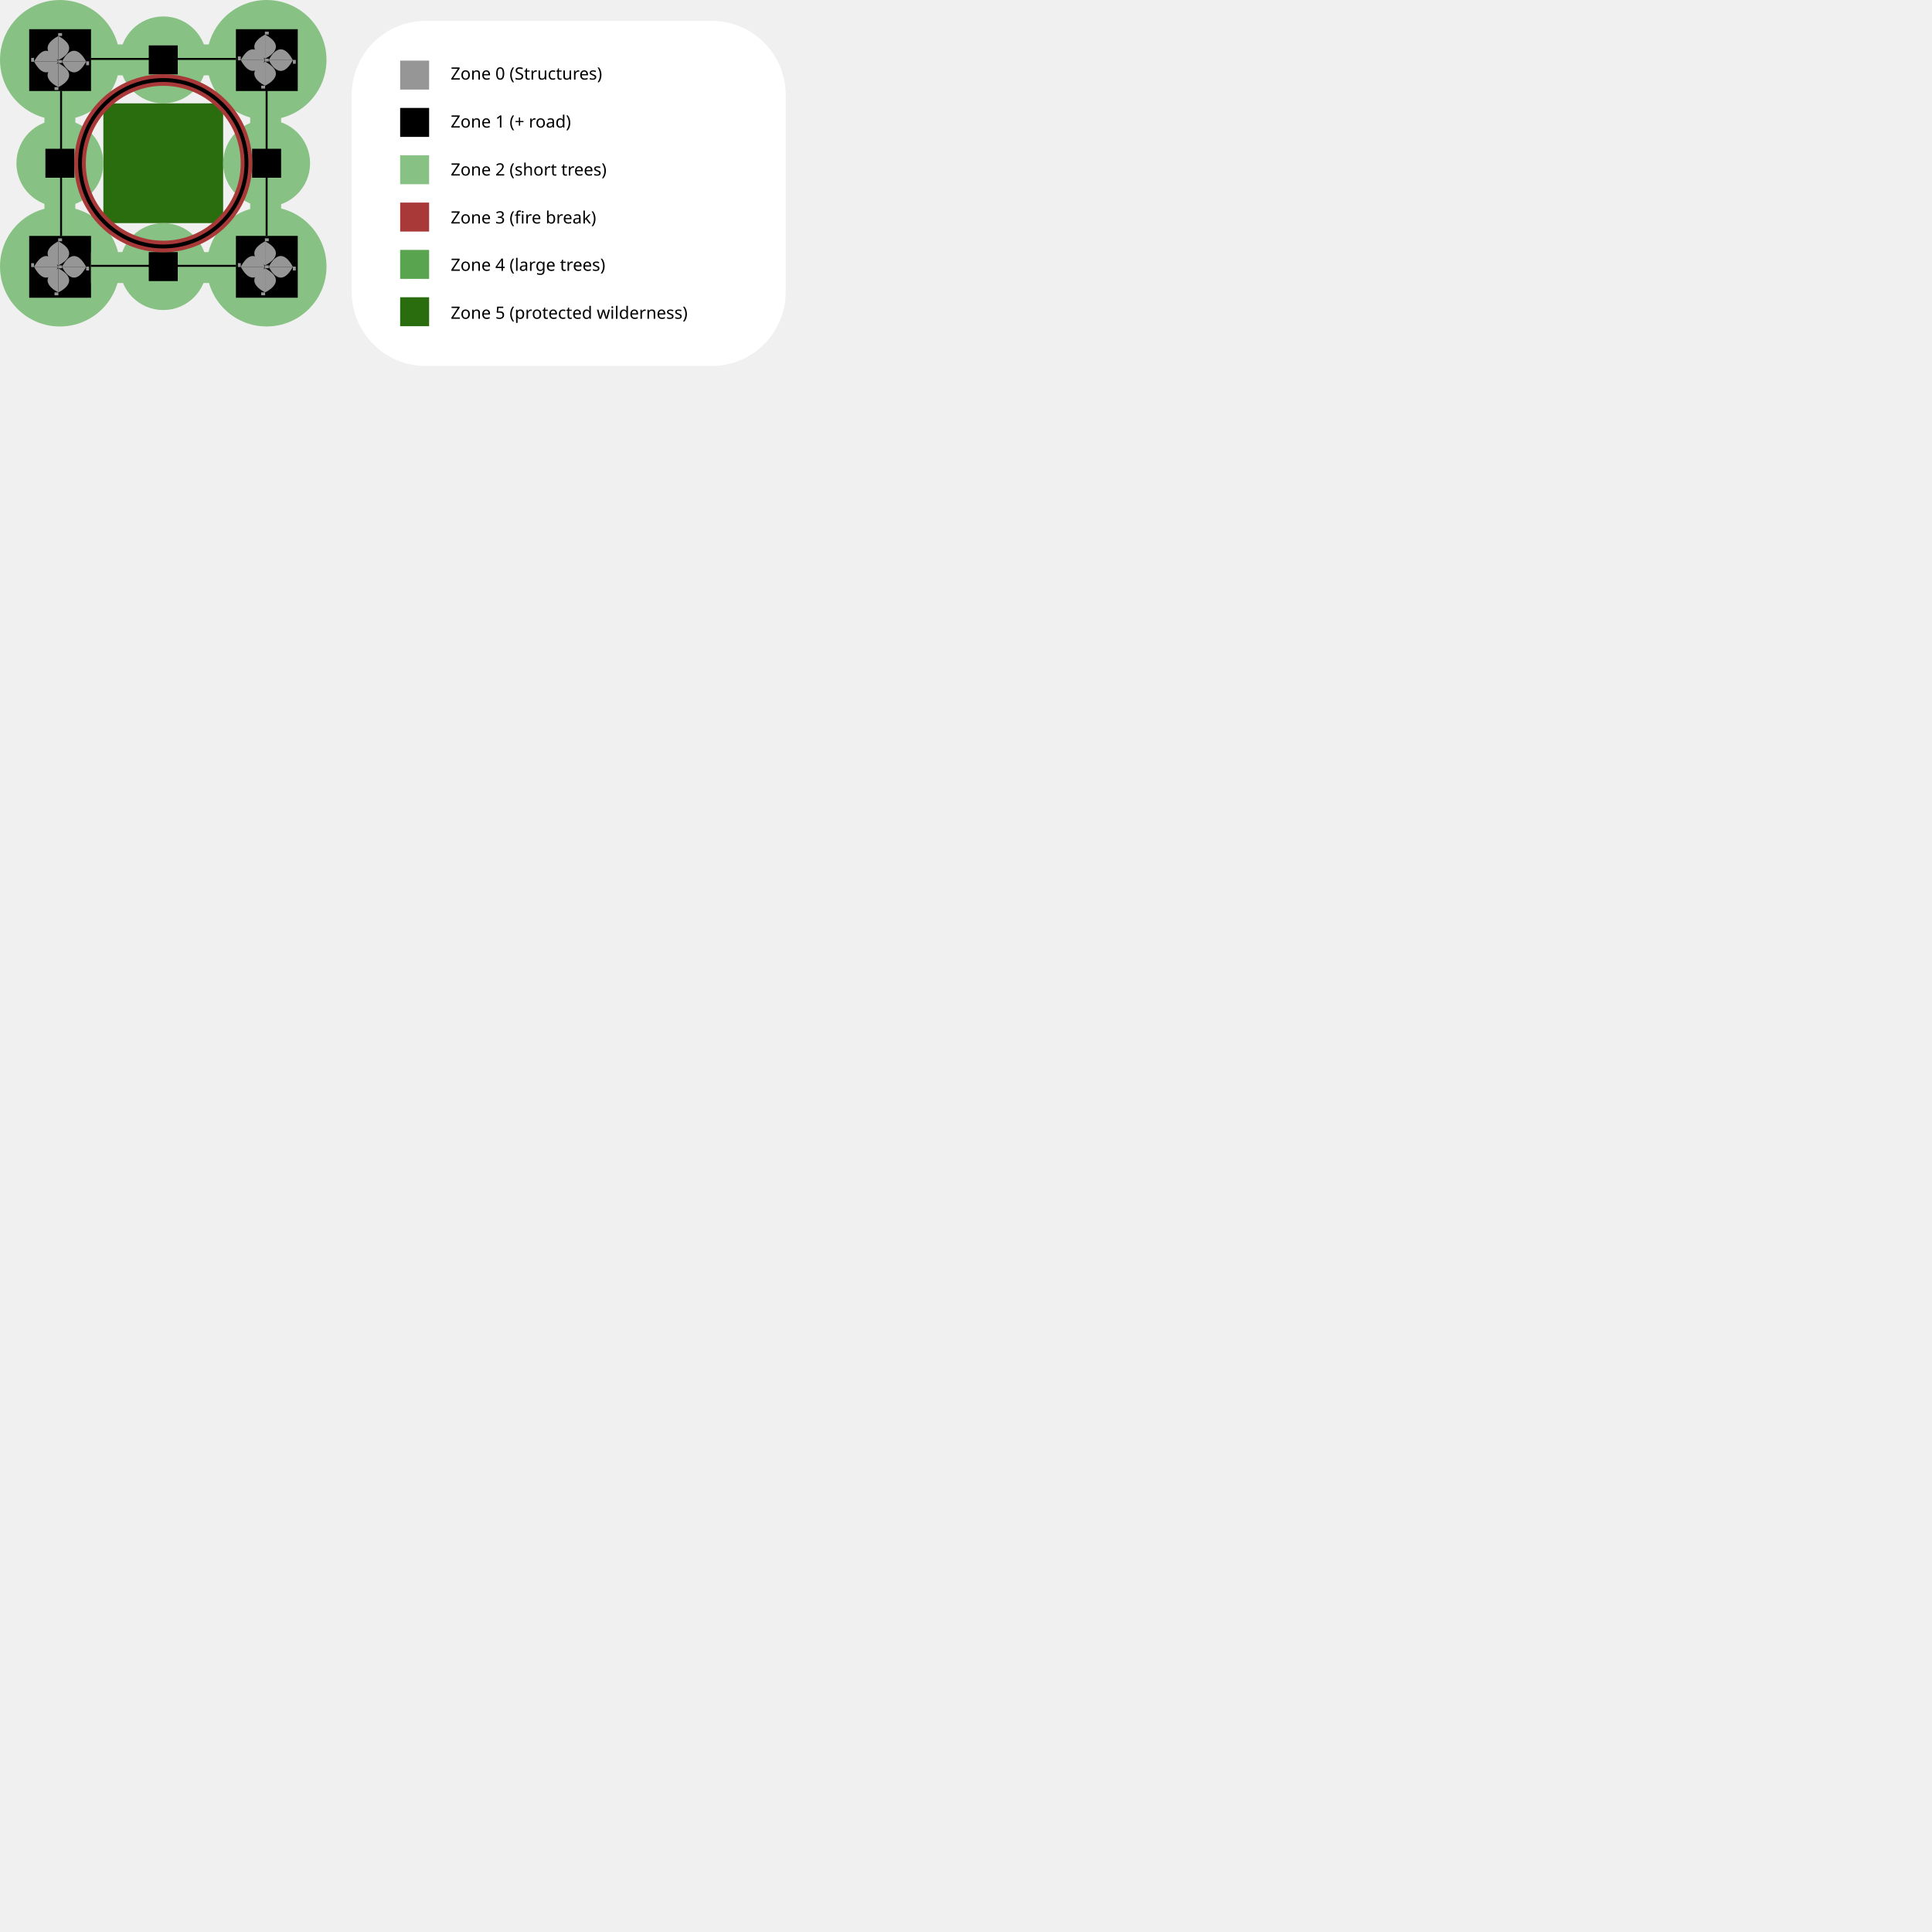
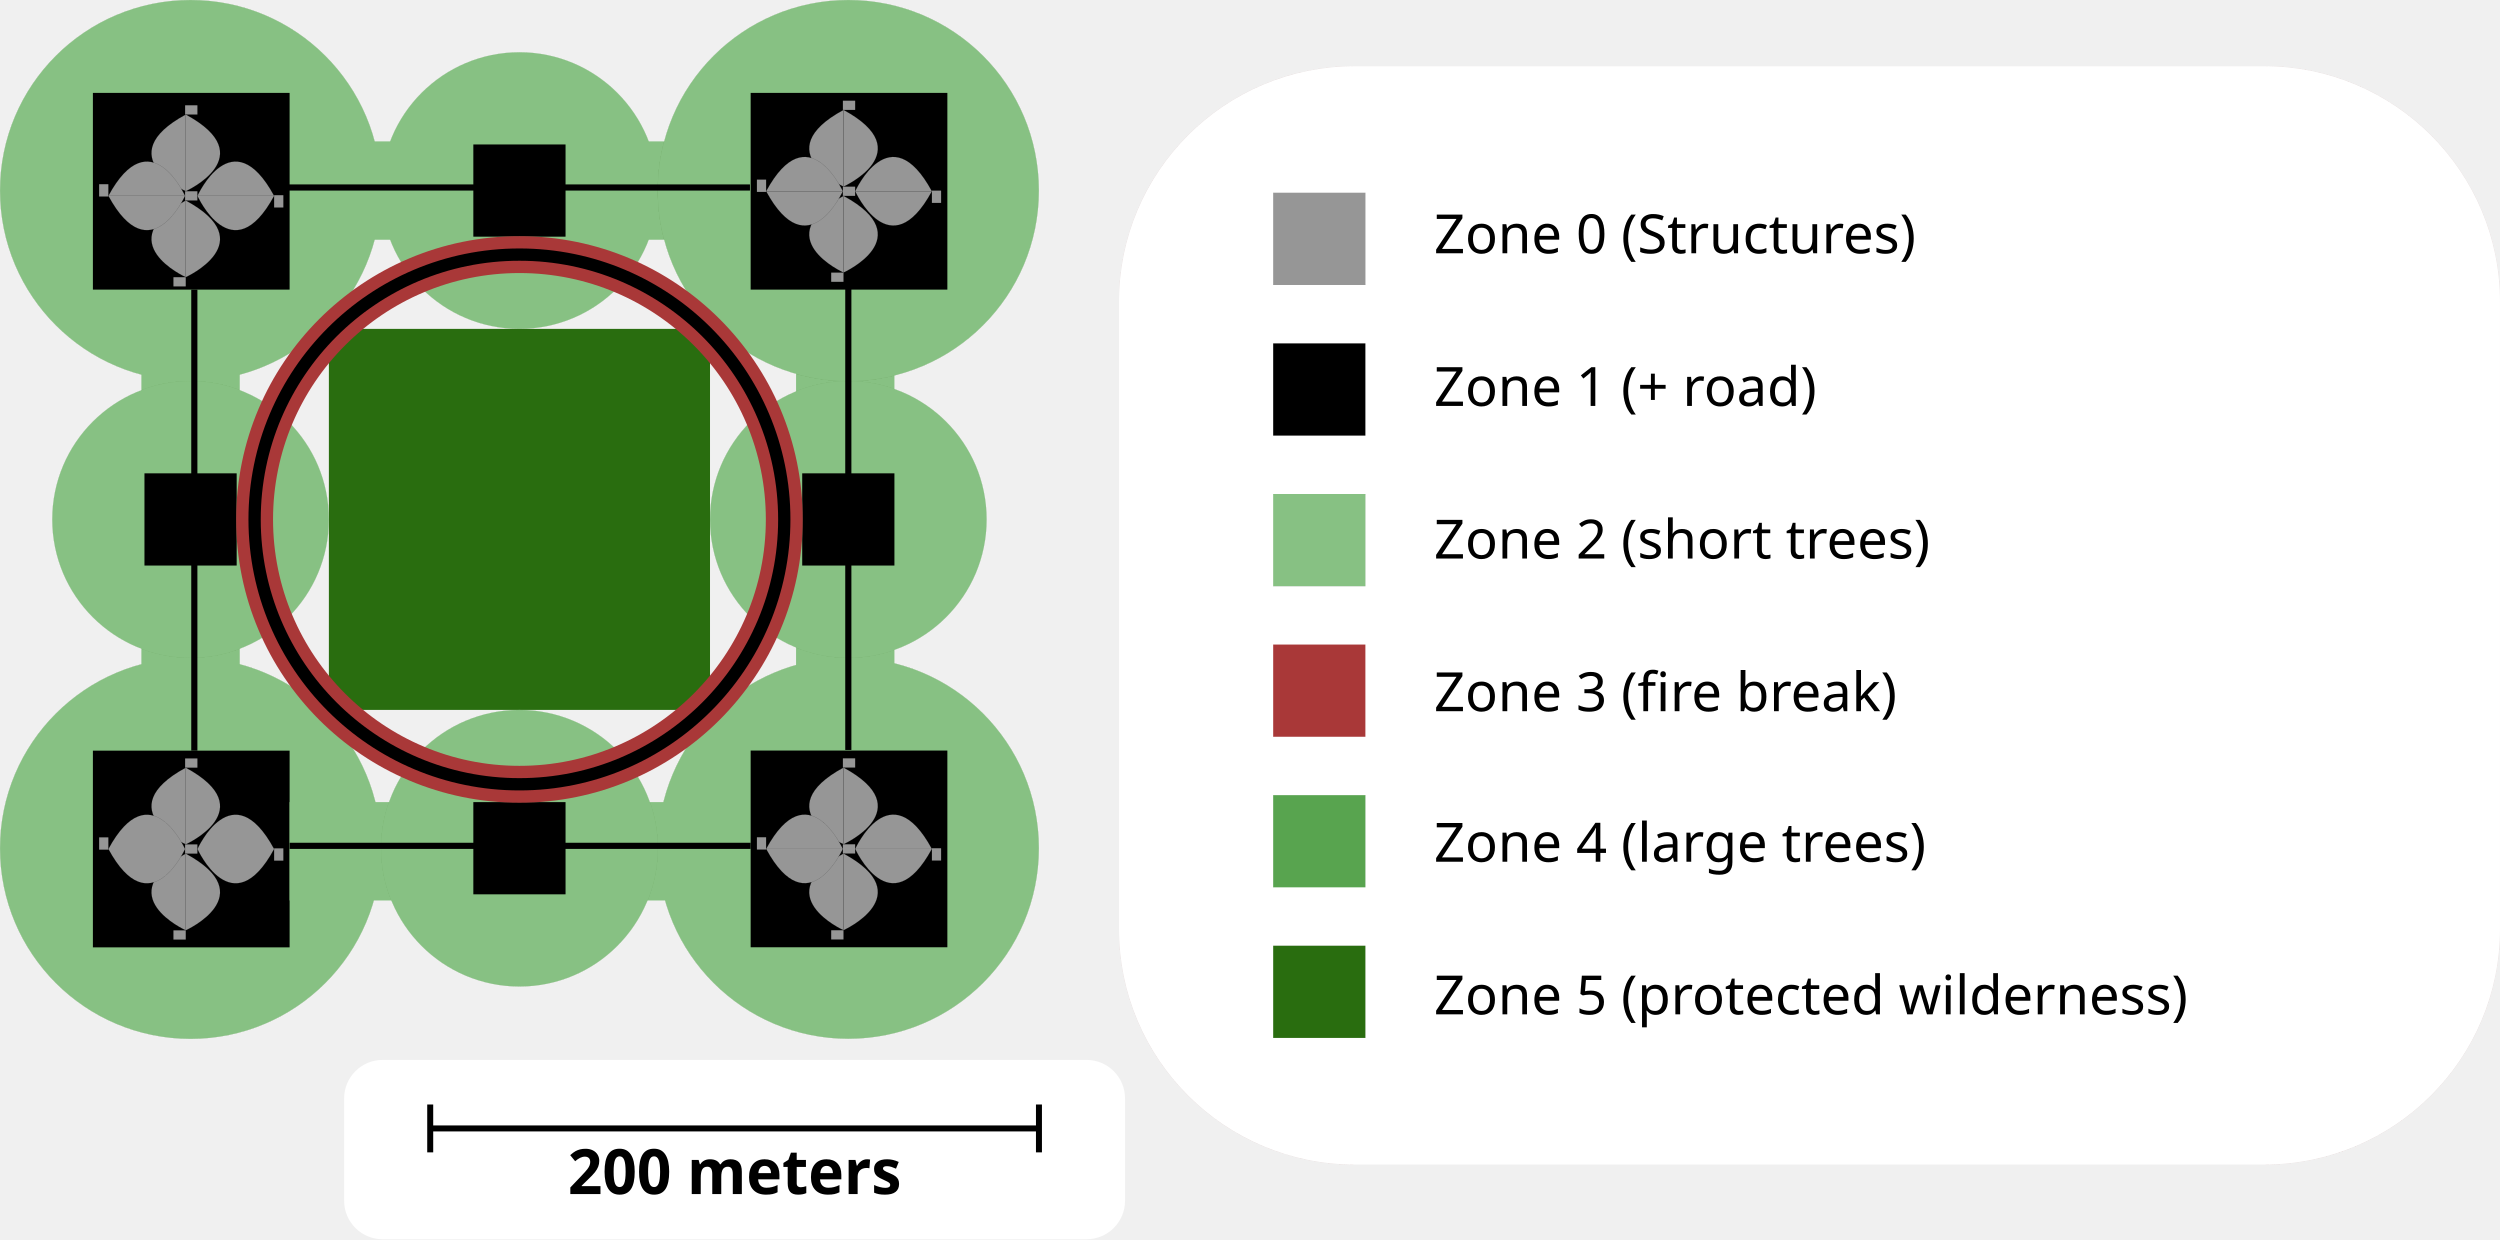
- <svg xmlns="http://www.w3.org/2000/svg" width="2000cm" height="2000cm" viewBox="0 0 20000 20000" version="1.1" id="svg8">
-   <defs id="defs2" />
-   <g id="layer2">
+ <svg xmlns="http://www.w3.org/2000/svg" width="813.373cm" height="403.191cm" viewBox="0 0 8133.73 4031.907" version="1.1" id="svg8">
+   <defs id="defs2">
+     <marker style="overflow:visible" id="Stop" refX="0" refY="0" orient="auto" markerWidth="1" markerHeight="8" viewBox="0 0 1 8" preserveAspectRatio="xMidYMid">
+       <path style="fill:none;stroke:context-stroke;stroke-width:1" d="M 0,4 V -4" id="path171" />
+     </marker>
+   </defs>
+   <g id="layer2" transform="translate(2.4840236e-5,-3.6194921e-5)" style="display:inline">
    <ellipse style="fill:#87c183;fill-opacity:1;stroke:#427629;stroke-width:0.372;stroke-linecap:round;stroke-linejoin:bevel;stroke-miterlimit:3.3;paint-order:stroke fill markers" id="path856" cx="620" cy="620" rx="619.814" ry="619.814" />
    <circle style="fill:#87c183;fill-opacity:1;stroke:#427629;stroke-width:0.27;stroke-linecap:round;stroke-linejoin:bevel;stroke-miterlimit:3.3;paint-order:stroke fill markers" id="path856-6" cx="1690" cy="620" r="449.865" />
    <ellipse style="fill:#87c183;fill-opacity:1;stroke:#427629;stroke-width:0.372;stroke-linecap:round;stroke-linejoin:bevel;stroke-miterlimit:3.3;paint-order:stroke fill markers" id="path856-0" cx="620" cy="2760" rx="619.814" ry="619.814" />
    <rect style="fill:#000000;fill-opacity:1;stroke:none;stroke-width:8.794;stroke-linecap:round;stroke-linejoin:bevel;stroke-miterlimit:3.3;paint-order:stroke fill markers" id="rect851-4" width="640" height="640" x="302.237" y="2442.236" />
    <ellipse style="fill:#87c183;fill-opacity:1;stroke:#427629;stroke-width:0.372;stroke-linecap:round;stroke-linejoin:bevel;stroke-miterlimit:3.3;paint-order:stroke fill markers" id="path856-88" cx="2760" cy="2759.679" rx="619.814" ry="619.814" />
-     <rect style="fill:#000000;fill-opacity:1;stroke:none;stroke-width:8.794;stroke-linecap:round;stroke-linejoin:bevel;stroke-miterlimit:3.3;paint-order:stroke fill markers" id="rect851-89" width="640" height="640" x="2442.237" y="2441.915" />
-     <rect style="fill:#87c183;fill-opacity:1;stroke-width:0.333;stroke-linecap:round;stroke-linejoin:bevel;stroke-miterlimit:3.3;paint-order:stroke fill markers" id="rect1049" width="1495.527" height="320" x="942.237" y="460" />
-     <rect style="fill:#87c183;fill-opacity:1;stroke-width:0.333;stroke-linecap:round;stroke-linejoin:bevel;stroke-miterlimit:3.3;paint-order:stroke fill markers" id="rect1049-0" width="1495.527" height="320" x="942.236" y="2609.679" />
-     <rect style="fill:#87c183;fill-opacity:1;stroke-width:0.333;stroke-linecap:round;stroke-linejoin:bevel;stroke-miterlimit:3.3;paint-order:stroke fill markers" id="rect1049-9" width="1495.527" height="320" x="-2435.527" y="2590" transform="rotate(-90)" />
-     <rect style="fill:#87c183;fill-opacity:1;stroke-width:0.333;stroke-linecap:round;stroke-linejoin:bevel;stroke-miterlimit:3.3;paint-order:stroke fill markers" id="rect1049-9-5" width="1495.527" height="320" x="-2437.763" y="460" transform="rotate(-90)" />
+     <rect style="display:inline;fill:#000000;fill-opacity:1;stroke:none;stroke-width:8.794;stroke-linecap:round;stroke-linejoin:bevel;stroke-miterlimit:3.3;paint-order:stroke fill markers" id="rect851-89" width="640" height="640" x="2442.237" y="2441.915" />
+     <rect style="display:inline;fill:#87c183;fill-opacity:1;stroke-width:0.333;stroke-linecap:round;stroke-linejoin:bevel;stroke-miterlimit:3.3;paint-order:stroke fill markers" id="rect1049" width="1495.527" height="320" x="942.237" y="460" />
+     <rect style="display:inline;fill:#87c183;fill-opacity:1;stroke-width:0.333;stroke-linecap:round;stroke-linejoin:bevel;stroke-miterlimit:3.3;paint-order:stroke fill markers" id="rect1049-0" width="1495.527" height="320" x="942.236" y="2609.679" />
+     <rect style="display:inline;fill:#87c183;fill-opacity:1;stroke-width:0.333;stroke-linecap:round;stroke-linejoin:bevel;stroke-miterlimit:3.3;paint-order:stroke fill markers" id="rect1049-9" width="1495.527" height="320" x="-2435.527" y="2590" transform="rotate(-90)" />
+     <rect style="display:inline;fill:#87c183;fill-opacity:1;stroke-width:0.333;stroke-linecap:round;stroke-linejoin:bevel;stroke-miterlimit:3.3;paint-order:stroke fill markers" id="rect1049-9-5" width="1495.527" height="320" x="-2437.763" y="460" transform="rotate(-90)" />
  </g>
-   <g id="layer1">
+   <g id="layer1" transform="translate(2.4840236e-5,-3.6194921e-5)" style="display:inline">
    <rect style="fill:#000000;fill-opacity:1;stroke:none;stroke-width:8.794;stroke-linecap:round;stroke-linejoin:bevel;stroke-miterlimit:3.3;paint-order:stroke fill markers" id="rect851" width="640" height="640" x="302.237" y="302.237" />
    <rect style="fill:#000000;fill-opacity:1;stroke:none;stroke-width:4.122;stroke-linecap:round;stroke-linejoin:bevel;stroke-miterlimit:3.3;paint-order:stroke fill markers" id="rect851-8" width="300" height="300" x="1540" y="470" />
    <rect style="fill:#296d0f;fill-opacity:1;stroke:none;stroke-width:0.663;stroke-linecap:round;stroke-linejoin:bevel;stroke-miterlimit:3.3;paint-order:stroke fill markers" id="rect1044" width="1240" height="1239.679" x="1070" y="1070" />
    <ellipse style="fill:#87c183;fill-opacity:1;stroke:#427629;stroke-width:0.372;stroke-linecap:round;stroke-linejoin:bevel;stroke-miterlimit:3.3;paint-order:stroke fill markers" id="path856-4" cx="2760" cy="620" rx="619.814" ry="619.814" />
    <rect style="fill:#000000;fill-opacity:1;stroke:none;stroke-width:8.794;stroke-linecap:round;stroke-linejoin:bevel;stroke-miterlimit:3.3;paint-order:stroke fill markers" id="rect851-3" width="640" height="640" x="2442.237" y="302.237" />
    <circle style="fill:#87c183;fill-opacity:1;stroke:#427629;stroke-width:0.27;stroke-linecap:round;stroke-linejoin:bevel;stroke-miterlimit:3.3;paint-order:stroke fill markers" id="path856-6-3" cx="620" cy="1690" r="449.865" />
    <rect style="fill:#000000;fill-opacity:1;stroke:none;stroke-width:4.122;stroke-linecap:round;stroke-linejoin:bevel;stroke-miterlimit:3.3;paint-order:stroke fill markers" id="rect851-8-3" width="300" height="300" x="470" y="1540" />
    <circle style="fill:#87c183;fill-opacity:1;stroke:#427629;stroke-width:0.27;stroke-linecap:round;stroke-linejoin:bevel;stroke-miterlimit:3.3;paint-order:stroke fill markers" id="path856-6-8" cx="2760" cy="1690" r="449.865" />
    <rect style="fill:#000000;fill-opacity:1;stroke:none;stroke-width:4.122;stroke-linecap:round;stroke-linejoin:bevel;stroke-miterlimit:3.3;paint-order:stroke fill markers" id="rect851-8-6" width="300" height="300" x="2610" y="1540" />
    <circle style="fill:#87c183;fill-opacity:1;stroke:#427629;stroke-width:0.27;stroke-linecap:round;stroke-linejoin:bevel;stroke-miterlimit:3.3;paint-order:stroke fill markers" id="path856-6-7" cx="1690" cy="2759.679" r="449.865" />
    <rect style="fill:#000000;fill-opacity:1;stroke:none;stroke-width:4.122;stroke-linecap:round;stroke-linejoin:bevel;stroke-miterlimit:3.3;paint-order:stroke fill markers" id="rect851-8-7" width="300" height="300" x="1540" y="2609.679" />
    <rect style="fill:#000000;fill-opacity:1;stroke-width:0.143;stroke-linecap:round;stroke-linejoin:bevel;stroke-miterlimit:3.3;paint-order:stroke fill markers" id="rect989" width="20" height="1500" x="622.237" y="942.237" />
    <rect style="fill:#000000;fill-opacity:1;stroke-width:0.143;stroke-linecap:round;stroke-linejoin:bevel;stroke-miterlimit:3.3;paint-order:stroke fill markers" id="rect989-6" width="20" height="1500" x="2750" y="940" />
-     <rect style="fill:#000000;fill-opacity:1;stroke-width:0.143;stroke-linecap:round;stroke-linejoin:bevel;stroke-miterlimit:3.3;paint-order:stroke fill markers" id="rect989-4" width="20" height="1500" x="2741.915" y="-2442.237" transform="rotate(90)" />
-     <rect style="fill:#000000;fill-opacity:1;stroke-width:0.143;stroke-linecap:round;stroke-linejoin:bevel;stroke-miterlimit:3.3;paint-order:stroke fill markers" id="rect989-4-0" width="20" height="1500" x="600" y="-2440" transform="rotate(90)" />
+     <rect style="display:inline;fill:#000000;fill-opacity:1;stroke-width:0.143;stroke-linecap:round;stroke-linejoin:bevel;stroke-miterlimit:3.3;paint-order:stroke fill markers" id="rect989-4" width="20" height="1500" x="2741.915" y="-2442.237" transform="rotate(90)" />
+     <rect style="display:inline;fill:#000000;fill-opacity:1;stroke-width:0.143;stroke-linecap:round;stroke-linejoin:bevel;stroke-miterlimit:3.3;paint-order:stroke fill markers" id="rect989-4-0" width="20" height="1500" x="600" y="-2440" transform="rotate(90)" />
  </g>
-   <g id="layer4">
+   <g id="layer4" transform="translate(2.4840236e-5,-3.6194921e-5)" style="display:inline">
    <ellipse style="fill:none;fill-opacity:1;stroke:#a93838;stroke-width:120;stroke-linecap:round;stroke-linejoin:bevel;stroke-miterlimit:3.3;stroke-dasharray:none;stroke-opacity:1;paint-order:stroke fill markers" id="path1246-6" cx="1690" cy="1690" rx="861.658" ry="861.658" />
  </g>
-   <g id="layer3">
+   <g id="layer3" transform="translate(2.4840236e-5,-3.6194921e-5)" style="display:inline">
    <ellipse style="fill:none;fill-opacity:1;stroke:#000000;stroke-width:40;stroke-linecap:round;stroke-linejoin:bevel;stroke-miterlimit:3.3;stroke-dasharray:none;stroke-opacity:1;paint-order:stroke fill markers" id="path1246-6-9" cx="1690" cy="1690" rx="861.658" ry="861.658" />
  </g>
-   <g id="layer6">
+   <g id="layer6" transform="translate(2.4840236e-5,-3.6194921e-5)" style="display:inline">
    <g id="g2390">
      <g id="g2064" transform="matrix(0.2645833,0,0,0.2645833,361.9998,335.3936)" style="fill:#969696;fill-opacity:1;stroke-width:0.983;stroke-miterlimit:3.3;stroke-dasharray:none">
        <path style="fill:#969696;fill-opacity:1;stroke:#000000;stroke-width:0.983;stroke-linecap:butt;stroke-linejoin:miter;stroke-miterlimit:3.3;stroke-dasharray:none;stroke-opacity:1" d="m 916.216,1083.683 c 0,0 -949.56,-428.421 0,-943.166" id="path2013" />
        <rect style="fill:#969696;fill-opacity:1;stroke:none;stroke-width:0.983;stroke-linecap:round;stroke-linejoin:bevel;stroke-miterlimit:3.3;stroke-dasharray:none;paint-order:stroke fill markers" id="rect2019" width="151.181" height="113.386" x="908.216" y="27.131" />
        <path style="fill:#969696;fill-opacity:1;stroke:#000000;stroke-width:0.983;stroke-linecap:butt;stroke-linejoin:miter;stroke-miterlimit:3.3;stroke-dasharray:none;stroke-opacity:1" d="m 916.216,1083.683 c 0,0 949.56,-428.421 0,-943.166" id="path2013-7" />
      </g>
      <g id="g2064-7" transform="matrix(0.2645833,0,0,0.2645833,361.9379,615.058)" style="fill:#969696;fill-opacity:1;stroke-width:0.983;stroke-miterlimit:3.3;stroke-dasharray:none">
        <path style="fill:#969696;fill-opacity:1;stroke:#000000;stroke-width:0.983;stroke-linecap:butt;stroke-linejoin:miter;stroke-miterlimit:3.3;stroke-dasharray:none;stroke-opacity:1" d="m 916.216,1083.683 c 0,0 -949.56,-428.421 0,-943.166" id="path2013-5" />
        <rect style="fill:#969696;fill-opacity:1;stroke:none;stroke-width:0.983;stroke-linecap:round;stroke-linejoin:bevel;stroke-miterlimit:3.3;stroke-dasharray:none;paint-order:stroke fill markers" id="rect2019-4" width="151.181" height="113.386" x="908.216" y="27.131" />
        <path style="fill:#969696;fill-opacity:1;stroke:#000000;stroke-width:0.983;stroke-linecap:butt;stroke-linejoin:miter;stroke-miterlimit:3.3;stroke-dasharray:none;stroke-opacity:1" d="m 916.216,1083.683 c 0,0 949.56,-428.421 0,-943.166" id="path2013-7-8" />
      </g>
      <g id="g2064-1-1" transform="matrix(0,0.2645833,-0.2645833,0,929.0795,394.8212)" style="fill:#969696;fill-opacity:1;stroke-width:0.983;stroke-miterlimit:3.3;stroke-dasharray:none">
        <path style="fill:#969696;fill-opacity:1;stroke:#000000;stroke-width:0.983;stroke-linecap:butt;stroke-linejoin:miter;stroke-miterlimit:3.3;stroke-dasharray:none;stroke-opacity:1" d="m 916.216,1083.683 c 0,0 -949.56,-428.421 0,-943.166" id="path2013-2-0" />
        <rect style="fill:#969696;fill-opacity:1;stroke:none;stroke-width:0.983;stroke-linecap:round;stroke-linejoin:bevel;stroke-miterlimit:3.3;stroke-dasharray:none;paint-order:stroke fill markers" id="rect2019-8-5" width="151.181" height="113.386" x="908.216" y="27.131" />
        <path style="fill:#969696;fill-opacity:1;stroke:#000000;stroke-width:0.983;stroke-linecap:butt;stroke-linejoin:miter;stroke-miterlimit:3.3;stroke-dasharray:none;stroke-opacity:1" d="m 916.216,1083.683 c 0,0 949.56,-428.421 0,-943.166" id="path2013-7-9-1" />
      </g>
      <g id="g2064-4" transform="matrix(0,-0.2645833,0.2645833,0,315.3936,879.6519)" style="fill:#969696;fill-opacity:1;stroke-width:0.983;stroke-miterlimit:3.3;stroke-dasharray:none">
        <path style="fill:#969696;fill-opacity:1;stroke:#000000;stroke-width:0.983;stroke-linecap:butt;stroke-linejoin:miter;stroke-miterlimit:3.3;stroke-dasharray:none;stroke-opacity:1" d="m 916.216,1083.683 c 0,0 -949.56,-428.421 0,-943.166" id="path2013-72" />
        <rect style="fill:#969696;fill-opacity:1;stroke:none;stroke-width:0.983;stroke-linecap:round;stroke-linejoin:bevel;stroke-miterlimit:3.3;stroke-dasharray:none;paint-order:stroke fill markers" id="rect2019-40" width="151.181" height="113.386" x="908.216" y="27.131" />
        <path style="fill:#969696;fill-opacity:1;stroke:#000000;stroke-width:0.983;stroke-linecap:butt;stroke-linejoin:miter;stroke-miterlimit:3.3;stroke-dasharray:none;stroke-opacity:1" d="m 916.216,1083.683 c 0,0 949.56,-428.421 0,-943.166" id="path2013-7-6" />
      </g>
      <rect style="fill:#969696;fill-opacity:1;stroke:none;stroke-width:217.697;stroke-linecap:round;stroke-linejoin:bevel;stroke-miterlimit:3.3;paint-order:stroke fill markers" id="rect2019-8" width="40" height="30" x="564.291" y="901.901" />
    </g>
    <g id="g2390-3" transform="translate(2.7265625e-5,2125)">
      <g id="g2064-1" transform="matrix(0.2645833,0,0,0.2645833,361.9998,335.3936)" style="fill:#969696;fill-opacity:1;stroke-width:0.983;stroke-miterlimit:3.3;stroke-dasharray:none">
        <path style="fill:#969696;fill-opacity:1;stroke:#000000;stroke-width:0.983;stroke-linecap:butt;stroke-linejoin:miter;stroke-miterlimit:3.3;stroke-dasharray:none;stroke-opacity:1" d="m 916.216,1083.683 c 0,0 -949.56,-428.421 0,-943.166" id="path2013-1" />
        <rect style="fill:#969696;fill-opacity:1;stroke:none;stroke-width:0.983;stroke-linecap:round;stroke-linejoin:bevel;stroke-miterlimit:3.3;stroke-dasharray:none;paint-order:stroke fill markers" id="rect2019-0" width="151.181" height="113.386" x="908.216" y="27.131" />
        <path style="fill:#969696;fill-opacity:1;stroke:#000000;stroke-width:0.983;stroke-linecap:butt;stroke-linejoin:miter;stroke-miterlimit:3.3;stroke-dasharray:none;stroke-opacity:1" d="m 916.216,1083.683 c 0,0 949.56,-428.421 0,-943.166" id="path2013-7-3" />
      </g>
      <g id="g2064-7-4" transform="matrix(0.2645833,0,0,0.2645833,361.9379,615.058)" style="fill:#969696;fill-opacity:1;stroke-width:0.983;stroke-miterlimit:3.3;stroke-dasharray:none">
        <path style="fill:#969696;fill-opacity:1;stroke:#000000;stroke-width:0.983;stroke-linecap:butt;stroke-linejoin:miter;stroke-miterlimit:3.3;stroke-dasharray:none;stroke-opacity:1" d="m 916.216,1083.683 c 0,0 -949.56,-428.421 0,-943.166" id="path2013-5-0" />
        <rect style="fill:#969696;fill-opacity:1;stroke:none;stroke-width:0.983;stroke-linecap:round;stroke-linejoin:bevel;stroke-miterlimit:3.3;stroke-dasharray:none;paint-order:stroke fill markers" id="rect2019-4-3" width="151.181" height="113.386" x="908.216" y="27.131" />
        <path style="fill:#969696;fill-opacity:1;stroke:#000000;stroke-width:0.983;stroke-linecap:butt;stroke-linejoin:miter;stroke-miterlimit:3.3;stroke-dasharray:none;stroke-opacity:1" d="m 916.216,1083.683 c 0,0 949.56,-428.421 0,-943.166" id="path2013-7-8-9" />
      </g>
      <g id="g2064-1-1-1" transform="matrix(0,0.2645833,-0.2645833,0,929.0795,394.8212)" style="fill:#969696;fill-opacity:1;stroke-width:0.983;stroke-miterlimit:3.3;stroke-dasharray:none">
        <path style="fill:#969696;fill-opacity:1;stroke:#000000;stroke-width:0.983;stroke-linecap:butt;stroke-linejoin:miter;stroke-miterlimit:3.3;stroke-dasharray:none;stroke-opacity:1" d="m 916.216,1083.683 c 0,0 -949.56,-428.421 0,-943.166" id="path2013-2-0-9" />
        <rect style="fill:#969696;fill-opacity:1;stroke:none;stroke-width:0.983;stroke-linecap:round;stroke-linejoin:bevel;stroke-miterlimit:3.3;stroke-dasharray:none;paint-order:stroke fill markers" id="rect2019-8-5-6" width="151.181" height="113.386" x="908.216" y="27.131" />
        <path style="fill:#969696;fill-opacity:1;stroke:#000000;stroke-width:0.983;stroke-linecap:butt;stroke-linejoin:miter;stroke-miterlimit:3.3;stroke-dasharray:none;stroke-opacity:1" d="m 916.216,1083.683 c 0,0 949.56,-428.421 0,-943.166" id="path2013-7-9-1-9" />
      </g>
      <g id="g2064-4-3" transform="matrix(0,-0.2645833,0.2645833,0,315.3936,879.6519)" style="fill:#969696;fill-opacity:1;stroke-width:0.983;stroke-miterlimit:3.3;stroke-dasharray:none">
        <path style="fill:#969696;fill-opacity:1;stroke:#000000;stroke-width:0.983;stroke-linecap:butt;stroke-linejoin:miter;stroke-miterlimit:3.3;stroke-dasharray:none;stroke-opacity:1" d="m 916.216,1083.683 c 0,0 -949.56,-428.421 0,-943.166" id="path2013-72-3" />
        <rect style="fill:#969696;fill-opacity:1;stroke:none;stroke-width:0.983;stroke-linecap:round;stroke-linejoin:bevel;stroke-miterlimit:3.3;stroke-dasharray:none;paint-order:stroke fill markers" id="rect2019-40-8" width="151.181" height="113.386" x="908.216" y="27.131" />
        <path style="fill:#969696;fill-opacity:1;stroke:#000000;stroke-width:0.983;stroke-linecap:butt;stroke-linejoin:miter;stroke-miterlimit:3.3;stroke-dasharray:none;stroke-opacity:1" d="m 916.216,1083.683 c 0,0 949.56,-428.421 0,-943.166" id="path2013-7-6-0" />
      </g>
      <rect style="fill:#969696;fill-opacity:1;stroke:none;stroke-width:217.697;stroke-linecap:round;stroke-linejoin:bevel;stroke-miterlimit:3.3;paint-order:stroke fill markers" id="rect2019-8-56" width="40" height="30" x="564.291" y="901.901" />
    </g>
    <g id="g2390-6" transform="translate(2140,2124.678)">
      <g id="g2064-40" transform="matrix(0.2645833,0,0,0.2645833,361.9998,335.3936)" style="fill:#969696;fill-opacity:1;stroke-width:0.983;stroke-miterlimit:3.3;stroke-dasharray:none">
        <path style="fill:#969696;fill-opacity:1;stroke:#000000;stroke-width:0.983;stroke-linecap:butt;stroke-linejoin:miter;stroke-miterlimit:3.3;stroke-dasharray:none;stroke-opacity:1" d="m 916.216,1083.683 c 0,0 -949.56,-428.421 0,-943.166" id="path2013-0" />
        <rect style="fill:#969696;fill-opacity:1;stroke:none;stroke-width:0.983;stroke-linecap:round;stroke-linejoin:bevel;stroke-miterlimit:3.3;stroke-dasharray:none;paint-order:stroke fill markers" id="rect2019-46" width="151.181" height="113.386" x="908.216" y="27.131" />
        <path style="fill:#969696;fill-opacity:1;stroke:#000000;stroke-width:0.983;stroke-linecap:butt;stroke-linejoin:miter;stroke-miterlimit:3.3;stroke-dasharray:none;stroke-opacity:1" d="m 916.216,1083.683 c 0,0 949.56,-428.421 0,-943.166" id="path2013-7-2" />
      </g>
      <g id="g2064-7-6" transform="matrix(0.2645833,0,0,0.2645833,361.9379,615.058)" style="fill:#969696;fill-opacity:1;stroke-width:0.983;stroke-miterlimit:3.3;stroke-dasharray:none">
        <path style="fill:#969696;fill-opacity:1;stroke:#000000;stroke-width:0.983;stroke-linecap:butt;stroke-linejoin:miter;stroke-miterlimit:3.3;stroke-dasharray:none;stroke-opacity:1" d="m 916.216,1083.683 c 0,0 -949.56,-428.421 0,-943.166" id="path2013-5-7" />
        <rect style="fill:#969696;fill-opacity:1;stroke:none;stroke-width:0.983;stroke-linecap:round;stroke-linejoin:bevel;stroke-miterlimit:3.3;stroke-dasharray:none;paint-order:stroke fill markers" id="rect2019-4-5" width="151.181" height="113.386" x="908.216" y="27.131" />
        <path style="fill:#969696;fill-opacity:1;stroke:#000000;stroke-width:0.983;stroke-linecap:butt;stroke-linejoin:miter;stroke-miterlimit:3.3;stroke-dasharray:none;stroke-opacity:1" d="m 916.216,1083.683 c 0,0 949.56,-428.421 0,-943.166" id="path2013-7-8-6" />
      </g>
      <g id="g2064-1-1-9" transform="matrix(0,0.2645833,-0.2645833,0,929.0795,394.8212)" style="fill:#969696;fill-opacity:1;stroke-width:0.983;stroke-miterlimit:3.3;stroke-dasharray:none">
        <path style="fill:#969696;fill-opacity:1;stroke:#000000;stroke-width:0.983;stroke-linecap:butt;stroke-linejoin:miter;stroke-miterlimit:3.3;stroke-dasharray:none;stroke-opacity:1" d="m 916.216,1083.683 c 0,0 -949.56,-428.421 0,-943.166" id="path2013-2-0-8" />
        <rect style="fill:#969696;fill-opacity:1;stroke:none;stroke-width:0.983;stroke-linecap:round;stroke-linejoin:bevel;stroke-miterlimit:3.3;stroke-dasharray:none;paint-order:stroke fill markers" id="rect2019-8-5-7" width="151.181" height="113.386" x="908.216" y="27.131" />
        <path style="fill:#969696;fill-opacity:1;stroke:#000000;stroke-width:0.983;stroke-linecap:butt;stroke-linejoin:miter;stroke-miterlimit:3.3;stroke-dasharray:none;stroke-opacity:1" d="m 916.216,1083.683 c 0,0 949.56,-428.421 0,-943.166" id="path2013-7-9-1-2" />
      </g>
      <g id="g2064-4-8" transform="matrix(0,-0.2645833,0.2645833,0,315.3936,879.6519)" style="fill:#969696;fill-opacity:1;stroke-width:0.983;stroke-miterlimit:3.3;stroke-dasharray:none">
        <path style="fill:#969696;fill-opacity:1;stroke:#000000;stroke-width:0.983;stroke-linecap:butt;stroke-linejoin:miter;stroke-miterlimit:3.3;stroke-dasharray:none;stroke-opacity:1" d="m 916.216,1083.683 c 0,0 -949.56,-428.421 0,-943.166" id="path2013-72-2" />
        <rect style="fill:#969696;fill-opacity:1;stroke:none;stroke-width:0.983;stroke-linecap:round;stroke-linejoin:bevel;stroke-miterlimit:3.3;stroke-dasharray:none;paint-order:stroke fill markers" id="rect2019-40-9" width="151.181" height="113.386" x="908.216" y="27.131" />
        <path style="fill:#969696;fill-opacity:1;stroke:#000000;stroke-width:0.983;stroke-linecap:butt;stroke-linejoin:miter;stroke-miterlimit:3.3;stroke-dasharray:none;stroke-opacity:1" d="m 916.216,1083.683 c 0,0 949.56,-428.421 0,-943.166" id="path2013-7-6-9" />
      </g>
      <rect style="fill:#969696;fill-opacity:1;stroke:none;stroke-width:217.697;stroke-linecap:round;stroke-linejoin:bevel;stroke-miterlimit:3.3;paint-order:stroke fill markers" id="rect2019-8-6" width="40" height="30" x="564.291" y="901.901" />
    </g>
    <g id="g2390-0" transform="translate(2140,-14.99996)">
      <g id="g2064-2" transform="matrix(0.2645833,0,0,0.2645833,361.9998,335.3936)" style="fill:#969696;fill-opacity:1;stroke-width:0.983;stroke-miterlimit:3.3;stroke-dasharray:none">
        <path style="fill:#969696;fill-opacity:1;stroke:#000000;stroke-width:0.983;stroke-linecap:butt;stroke-linejoin:miter;stroke-miterlimit:3.3;stroke-dasharray:none;stroke-opacity:1" d="m 916.216,1083.683 c 0,0 -949.56,-428.421 0,-943.166" id="path2013-76" />
        <rect style="fill:#969696;fill-opacity:1;stroke:none;stroke-width:0.983;stroke-linecap:round;stroke-linejoin:bevel;stroke-miterlimit:3.3;stroke-dasharray:none;paint-order:stroke fill markers" id="rect2019-1" width="151.181" height="113.386" x="908.216" y="27.131" />
        <path style="fill:#969696;fill-opacity:1;stroke:#000000;stroke-width:0.983;stroke-linecap:butt;stroke-linejoin:miter;stroke-miterlimit:3.3;stroke-dasharray:none;stroke-opacity:1" d="m 916.216,1083.683 c 0,0 949.56,-428.421 0,-943.166" id="path2013-7-32" />
      </g>
      <g id="g2064-7-1" transform="matrix(0.2645833,0,0,0.2645833,361.9379,615.058)" style="fill:#969696;fill-opacity:1;stroke-width:0.983;stroke-miterlimit:3.3;stroke-dasharray:none">
        <path style="fill:#969696;fill-opacity:1;stroke:#000000;stroke-width:0.983;stroke-linecap:butt;stroke-linejoin:miter;stroke-miterlimit:3.3;stroke-dasharray:none;stroke-opacity:1" d="m 916.216,1083.683 c 0,0 -949.56,-428.421 0,-943.166" id="path2013-5-5" />
        <rect style="fill:#969696;fill-opacity:1;stroke:none;stroke-width:0.983;stroke-linecap:round;stroke-linejoin:bevel;stroke-miterlimit:3.3;stroke-dasharray:none;paint-order:stroke fill markers" id="rect2019-4-9" width="151.181" height="113.386" x="908.216" y="27.131" />
        <path style="fill:#969696;fill-opacity:1;stroke:#000000;stroke-width:0.983;stroke-linecap:butt;stroke-linejoin:miter;stroke-miterlimit:3.3;stroke-dasharray:none;stroke-opacity:1" d="m 916.216,1083.683 c 0,0 949.56,-428.421 0,-943.166" id="path2013-7-8-91" />
      </g>
      <g id="g2064-1-1-4" transform="matrix(0,0.2645833,-0.2645833,0,929.0795,394.8212)" style="fill:#969696;fill-opacity:1;stroke-width:0.983;stroke-miterlimit:3.3;stroke-dasharray:none">
        <path style="fill:#969696;fill-opacity:1;stroke:#000000;stroke-width:0.983;stroke-linecap:butt;stroke-linejoin:miter;stroke-miterlimit:3.3;stroke-dasharray:none;stroke-opacity:1" d="m 916.216,1083.683 c 0,0 -949.56,-428.421 0,-943.166" id="path2013-2-0-91" />
        <rect style="fill:#969696;fill-opacity:1;stroke:none;stroke-width:0.983;stroke-linecap:round;stroke-linejoin:bevel;stroke-miterlimit:3.3;stroke-dasharray:none;paint-order:stroke fill markers" id="rect2019-8-5-0" width="151.181" height="113.386" x="908.216" y="27.131" />
        <path style="fill:#969696;fill-opacity:1;stroke:#000000;stroke-width:0.983;stroke-linecap:butt;stroke-linejoin:miter;stroke-miterlimit:3.3;stroke-dasharray:none;stroke-opacity:1" d="m 916.216,1083.683 c 0,0 949.56,-428.421 0,-943.166" id="path2013-7-9-1-7" />
      </g>
      <g id="g2064-4-5" transform="matrix(0,-0.2645833,0.2645833,0,315.3936,879.6519)" style="fill:#969696;fill-opacity:1;stroke-width:0.983;stroke-miterlimit:3.3;stroke-dasharray:none">
        <path style="fill:#969696;fill-opacity:1;stroke:#000000;stroke-width:0.983;stroke-linecap:butt;stroke-linejoin:miter;stroke-miterlimit:3.3;stroke-dasharray:none;stroke-opacity:1" d="m 916.216,1083.683 c 0,0 -949.56,-428.421 0,-943.166" id="path2013-72-8" />
        <rect style="fill:#969696;fill-opacity:1;stroke:none;stroke-width:0.983;stroke-linecap:round;stroke-linejoin:bevel;stroke-miterlimit:3.3;stroke-dasharray:none;paint-order:stroke fill markers" id="rect2019-40-7" width="151.181" height="113.386" x="908.216" y="27.131" />
        <path style="fill:#969696;fill-opacity:1;stroke:#000000;stroke-width:0.983;stroke-linecap:butt;stroke-linejoin:miter;stroke-miterlimit:3.3;stroke-dasharray:none;stroke-opacity:1" d="m 916.216,1083.683 c 0,0 949.56,-428.421 0,-943.166" id="path2013-7-6-04" />
      </g>
      <rect style="fill:#969696;fill-opacity:1;stroke:none;stroke-width:217.697;stroke-linecap:round;stroke-linejoin:bevel;stroke-miterlimit:3.3;paint-order:stroke fill markers" id="rect2019-8-8" width="40" height="30" x="564.291" y="901.901" />
    </g>
  </g>
-   <g id="layer7">
-     <text xml:space="preserve" style="font-style:normal;font-weight:normal;font-size:10.583px;line-height:1.25;font-family:sans-serif;fill:#000000;fill-opacity:1;stroke:none;stroke-width:0.265" x="5958.774" y="1627.671" id="text2755">
+   <g id="layer7" transform="translate(2.4840236e-5,-3.6194921e-5)" style="display:inline">
+     <g id="g1871" transform="matrix(0.9997355,0,0,0.9997355,0.6321819,6.23882)" style="display:inline">
+       <rect style="display:inline;fill:#ffffff;fill-opacity:1;stroke:#a93838;stroke-width:0.05;stroke-linecap:round;stroke-linejoin:bevel;stroke-miterlimit:3.3;stroke-dasharray:none;stroke-opacity:1;paint-order:stroke fill markers" id="rect2699-4" width="2541.324" height="583.621" x="1119.302" y="3443.087" ry="125.317" />
+       <text xml:space="preserve" style="font-style:normal;font-variant:normal;font-weight:normal;font-stretch:normal;font-size:36px;line-height:0.1;font-family:'Open Sans';-inkscape-font-specification:'Open Sans, Normal';font-variant-ligatures:normal;font-variant-caps:normal;font-variant-numeric:normal;font-variant-east-asian:normal;word-spacing:-0.362px;direction:ltr;display:inline;fill:#000000;fill-opacity:1;stroke:none;stroke-width:19.75;stroke-miterlimit:3.4;stroke-dasharray:none;stroke-opacity:1" x="1879.872" y="3812.891" id="text1817" transform="scale(0.9828004,1.017501)">
+         <tspan id="tspan1815" style="font-style:normal;font-variant:normal;font-weight:bold;font-stretch:normal;font-size:200px;font-family:'Open Sans';-inkscape-font-specification:'Open Sans, Bold';font-variant-ligatures:normal;font-variant-caps:normal;font-variant-numeric:normal;font-variant-east-asian:normal;direction:ltr;opacity:1;fill:#000000;fill-opacity:1;stroke:none;stroke-width:19.75;stroke-opacity:1" x="1879.872" y="3812.891">200 meters</tspan>
+       </text>
+       <path style="display:inline;fill:none;stroke:#000000;stroke-width:19.471;stroke-miterlimit:3.4;stroke-dasharray:none;marker-start:url(#Stop);marker-end:url(#Stop)" d="M 1399.442,3666.072 H 3380.487" id="path1384" />
+     </g>
+     <text xml:space="preserve" style="font-style:normal;font-weight:normal;font-size:10.583px;line-height:1.25;font-family:sans-serif;display:inline;fill:#000000;fill-opacity:1;stroke:none;stroke-width:0.265" x="5958.774" y="1627.671" id="text2755">
      <tspan id="tspan2753" x="5958.774" y="1627.671" style="stroke-width:0.265">t</tspan>
    </text>
-     <g id="g2876" transform="translate(-3786.666,-65.20979)">
-       <rect style="fill:#ffffff;fill-opacity:1;stroke:#a93838;stroke-width:0.163;stroke-linecap:round;stroke-linejoin:bevel;stroke-miterlimit:3.3;stroke-dasharray:none;stroke-opacity:1;paint-order:stroke fill markers" id="rect2699" width="4492.908" height="3573.42" x="7427.406" y="280.62" ry="767.297" />
+     <g id="g2876" transform="translate(-3786.666,-65.20979)" style="display:inline">
+       <rect style="display:inline;fill:#ffffff;fill-opacity:1;stroke:#a93838;stroke-width:0.163;stroke-linecap:round;stroke-linejoin:bevel;stroke-miterlimit:3.3;stroke-dasharray:none;stroke-opacity:1;paint-order:stroke fill markers" id="rect2699" width="4492.908" height="3573.42" x="7427.406" y="280.62" ry="767.297" />
      <g id="g2853">
        <rect style="fill:#969696;fill-opacity:1;stroke:#000000;stroke-width:0.193;stroke-linecap:round;stroke-linejoin:bevel;stroke-miterlimit:3.3;stroke-dasharray:none;stroke-opacity:1;paint-order:stroke fill markers" id="rect2600" width="299.807" height="299.807" x="7929.013" y="692.595" />
        <rect style="fill:#000000;fill-opacity:1;stroke:#000000;stroke-width:0.193;stroke-linecap:round;stroke-linejoin:bevel;stroke-miterlimit:3.3;stroke-dasharray:none;stroke-opacity:1;paint-order:stroke fill markers" id="rect2600-0" width="299.807" height="299.807" x="7929.013" y="1182.528" />
        <rect style="fill:#87c183;fill-opacity:1;stroke:#000000;stroke-width:0.193;stroke-linecap:round;stroke-linejoin:bevel;stroke-miterlimit:3.3;stroke-dasharray:none;stroke-opacity:1;paint-order:stroke fill markers" id="rect2600-4" width="299.807" height="299.807" x="7929.013" y="1672.46" />
        <rect style="fill:#a93838;fill-opacity:1;stroke:#a93838;stroke-width:0.19;stroke-linecap:round;stroke-linejoin:bevel;stroke-miterlimit:3.3;stroke-dasharray:none;stroke-opacity:1;paint-order:stroke fill markers" id="rect2600-2" width="299.807" height="299.807" x="7929.013" y="2162.392" />
        <rect style="fill:#58a44f;fill-opacity:1;stroke:#000000;stroke-width:0.193;stroke-linecap:round;stroke-linejoin:bevel;stroke-miterlimit:3.3;stroke-dasharray:none;stroke-opacity:1;paint-order:stroke fill markers" id="rect2600-9" width="299.807" height="299.807" x="7929.013" y="2652.324" />
        <rect style="fill:#296d0f;fill-opacity:1;stroke:#000000;stroke-width:0.193;stroke-linecap:round;stroke-linejoin:bevel;stroke-miterlimit:3.3;stroke-dasharray:none;stroke-opacity:1;paint-order:stroke fill markers" id="rect2600-6" width="299.807" height="299.807" x="7929.013" y="3142.257" />
      </g>
      <g id="g2845">
        <text xml:space="preserve" style="font-style:normal;font-variant:normal;font-weight:normal;font-stretch:normal;font-size:176.389px;line-height:1.25;font-family:sans-serif;-inkscape-font-specification:'sans-serif, Normal';font-variant-ligatures:normal;font-variant-caps:normal;font-variant-numeric:normal;font-variant-east-asian:normal;fill:#000000;fill-opacity:1;stroke:none;stroke-width:0.265" x="8452.382" y="889.268" id="text2703">
          <tspan id="tspan2701" x="8452.382" y="889.268" style="font-style:normal;font-variant:normal;font-weight:normal;font-stretch:normal;font-size:176.389px;font-family:sans-serif;-inkscape-font-specification:'sans-serif, Normal';font-variant-ligatures:normal;font-variant-caps:normal;font-variant-numeric:normal;font-variant-east-asian:normal;fill:#000000;fill-opacity:1;stroke-width:0.265">Zone 0 (Structures)</tspan>
        </text>
        <text xml:space="preserve" style="font-style:normal;font-variant:normal;font-weight:normal;font-stretch:normal;font-size:176.389px;line-height:1.25;font-family:sans-serif;-inkscape-font-specification:'sans-serif, Normal';font-variant-ligatures:normal;font-variant-caps:normal;font-variant-numeric:normal;font-variant-east-asian:normal;fill:#000000;fill-opacity:1;stroke:none;stroke-width:0.265" x="8452.382" y="1385.908" id="text2703-0">
          <tspan id="tspan2701-4" x="8452.382" y="1385.908" style="font-style:normal;font-variant:normal;font-weight:normal;font-stretch:normal;font-size:176.389px;font-family:sans-serif;-inkscape-font-specification:'sans-serif, Normal';font-variant-ligatures:normal;font-variant-caps:normal;font-variant-numeric:normal;font-variant-east-asian:normal;fill:#000000;fill-opacity:1;stroke-width:0.265">Zone 1 (+ road)</tspan>
        </text>
        <text xml:space="preserve" style="font-style:normal;font-variant:normal;font-weight:normal;font-stretch:normal;font-size:176.389px;line-height:1.25;font-family:sans-serif;-inkscape-font-specification:'sans-serif, Normal';font-variant-ligatures:normal;font-variant-caps:normal;font-variant-numeric:normal;font-variant-east-asian:normal;fill:#000000;fill-opacity:1;stroke:none;stroke-width:0.265" x="8452.382" y="1882.462" id="text2703-0-2">
          <tspan id="tspan2701-4-2" x="8452.382" y="1882.462" style="font-style:normal;font-variant:normal;font-weight:normal;font-stretch:normal;font-size:176.389px;font-family:sans-serif;-inkscape-font-specification:'sans-serif, Normal';font-variant-ligatures:normal;font-variant-caps:normal;font-variant-numeric:normal;font-variant-east-asian:normal;fill:#000000;fill-opacity:1;stroke-width:0.265">Zone 2 (short trees)</tspan>
        </text>
        <text xml:space="preserve" style="font-style:normal;font-variant:normal;font-weight:normal;font-stretch:normal;font-size:176.389px;line-height:1.25;font-family:sans-serif;-inkscape-font-specification:'sans-serif, Normal';font-variant-ligatures:normal;font-variant-caps:normal;font-variant-numeric:normal;font-variant-east-asian:normal;fill:#000000;fill-opacity:1;stroke:none;stroke-width:0.265" x="8452.382" y="2868.85" id="text2703-0-2-2">
          <tspan id="tspan2701-4-2-0" x="8452.382" y="2868.85" style="font-style:normal;font-variant:normal;font-weight:normal;font-stretch:normal;font-size:176.389px;font-family:sans-serif;-inkscape-font-specification:'sans-serif, Normal';font-variant-ligatures:normal;font-variant-caps:normal;font-variant-numeric:normal;font-variant-east-asian:normal;fill:#000000;fill-opacity:1;stroke-width:0.265">Zone 4 (large trees)</tspan>
        </text>
        <text xml:space="preserve" style="font-style:normal;font-variant:normal;font-weight:normal;font-stretch:normal;font-size:176.389px;line-height:1.25;font-family:sans-serif;-inkscape-font-specification:'sans-serif, Normal';font-variant-ligatures:normal;font-variant-caps:normal;font-variant-numeric:normal;font-variant-east-asian:normal;fill:#000000;fill-opacity:1;stroke:none;stroke-width:0.265" x="8452.382" y="2379.015" id="text2703-0-2-2-5">
          <tspan id="tspan2701-4-2-0-5" x="8452.382" y="2379.015" style="font-style:normal;font-variant:normal;font-weight:normal;font-stretch:normal;font-size:176.389px;font-family:sans-serif;-inkscape-font-specification:'sans-serif, Normal';font-variant-ligatures:normal;font-variant-caps:normal;font-variant-numeric:normal;font-variant-east-asian:normal;fill:#000000;fill-opacity:1;stroke-width:0.265">Zone 3 (fire break)</tspan>
        </text>
        <text xml:space="preserve" style="font-style:normal;font-variant:normal;font-weight:normal;font-stretch:normal;font-size:176.389px;line-height:1.25;font-family:sans-serif;-inkscape-font-specification:'sans-serif, Normal';font-variant-ligatures:normal;font-variant-caps:normal;font-variant-numeric:normal;font-variant-east-asian:normal;fill:#000000;fill-opacity:1;stroke:none;stroke-width:0.265" x="8452.382" y="3365.405" id="text2703-0-2-2-2">
          <tspan id="tspan2701-4-2-0-9" x="8452.382" y="3365.405" style="font-style:normal;font-variant:normal;font-weight:normal;font-stretch:normal;font-size:176.389px;font-family:sans-serif;-inkscape-font-specification:'sans-serif, Normal';font-variant-ligatures:normal;font-variant-caps:normal;font-variant-numeric:normal;font-variant-east-asian:normal;fill:#000000;fill-opacity:1;stroke-width:0.265">Zone 5 (protected wilderness)</tspan>
        </text>
      </g>
    </g>
  </g>
</svg>
